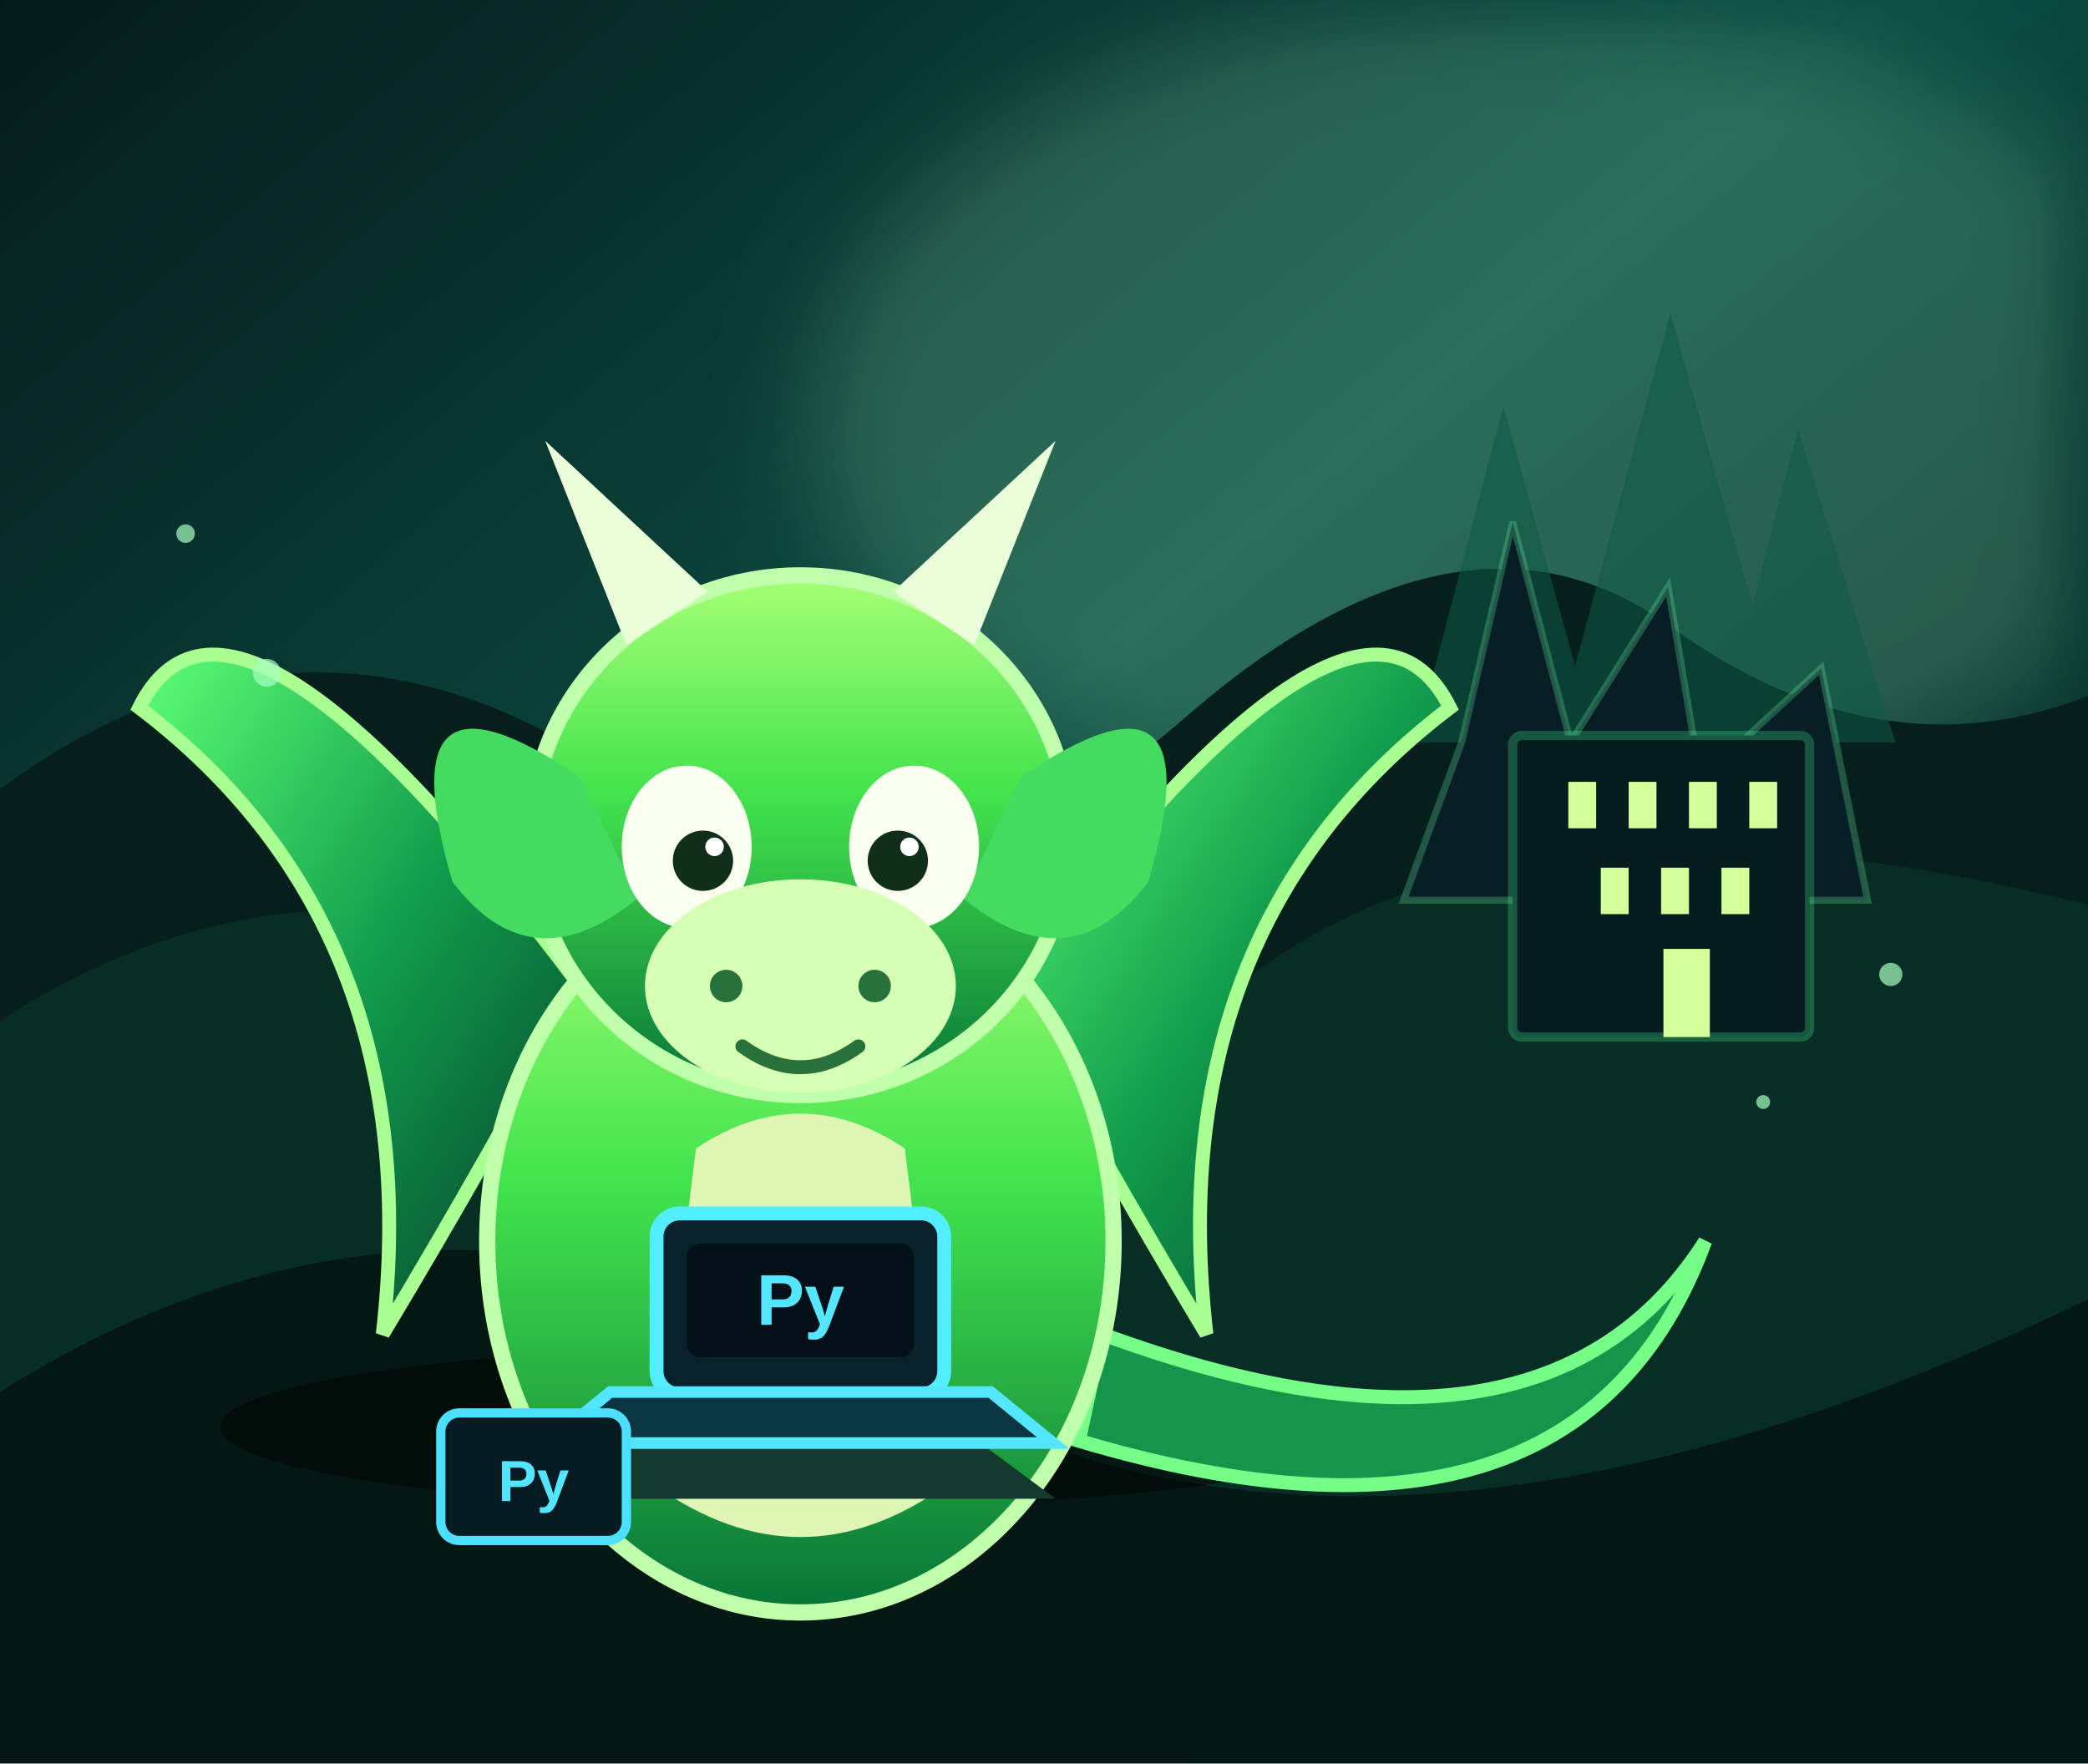
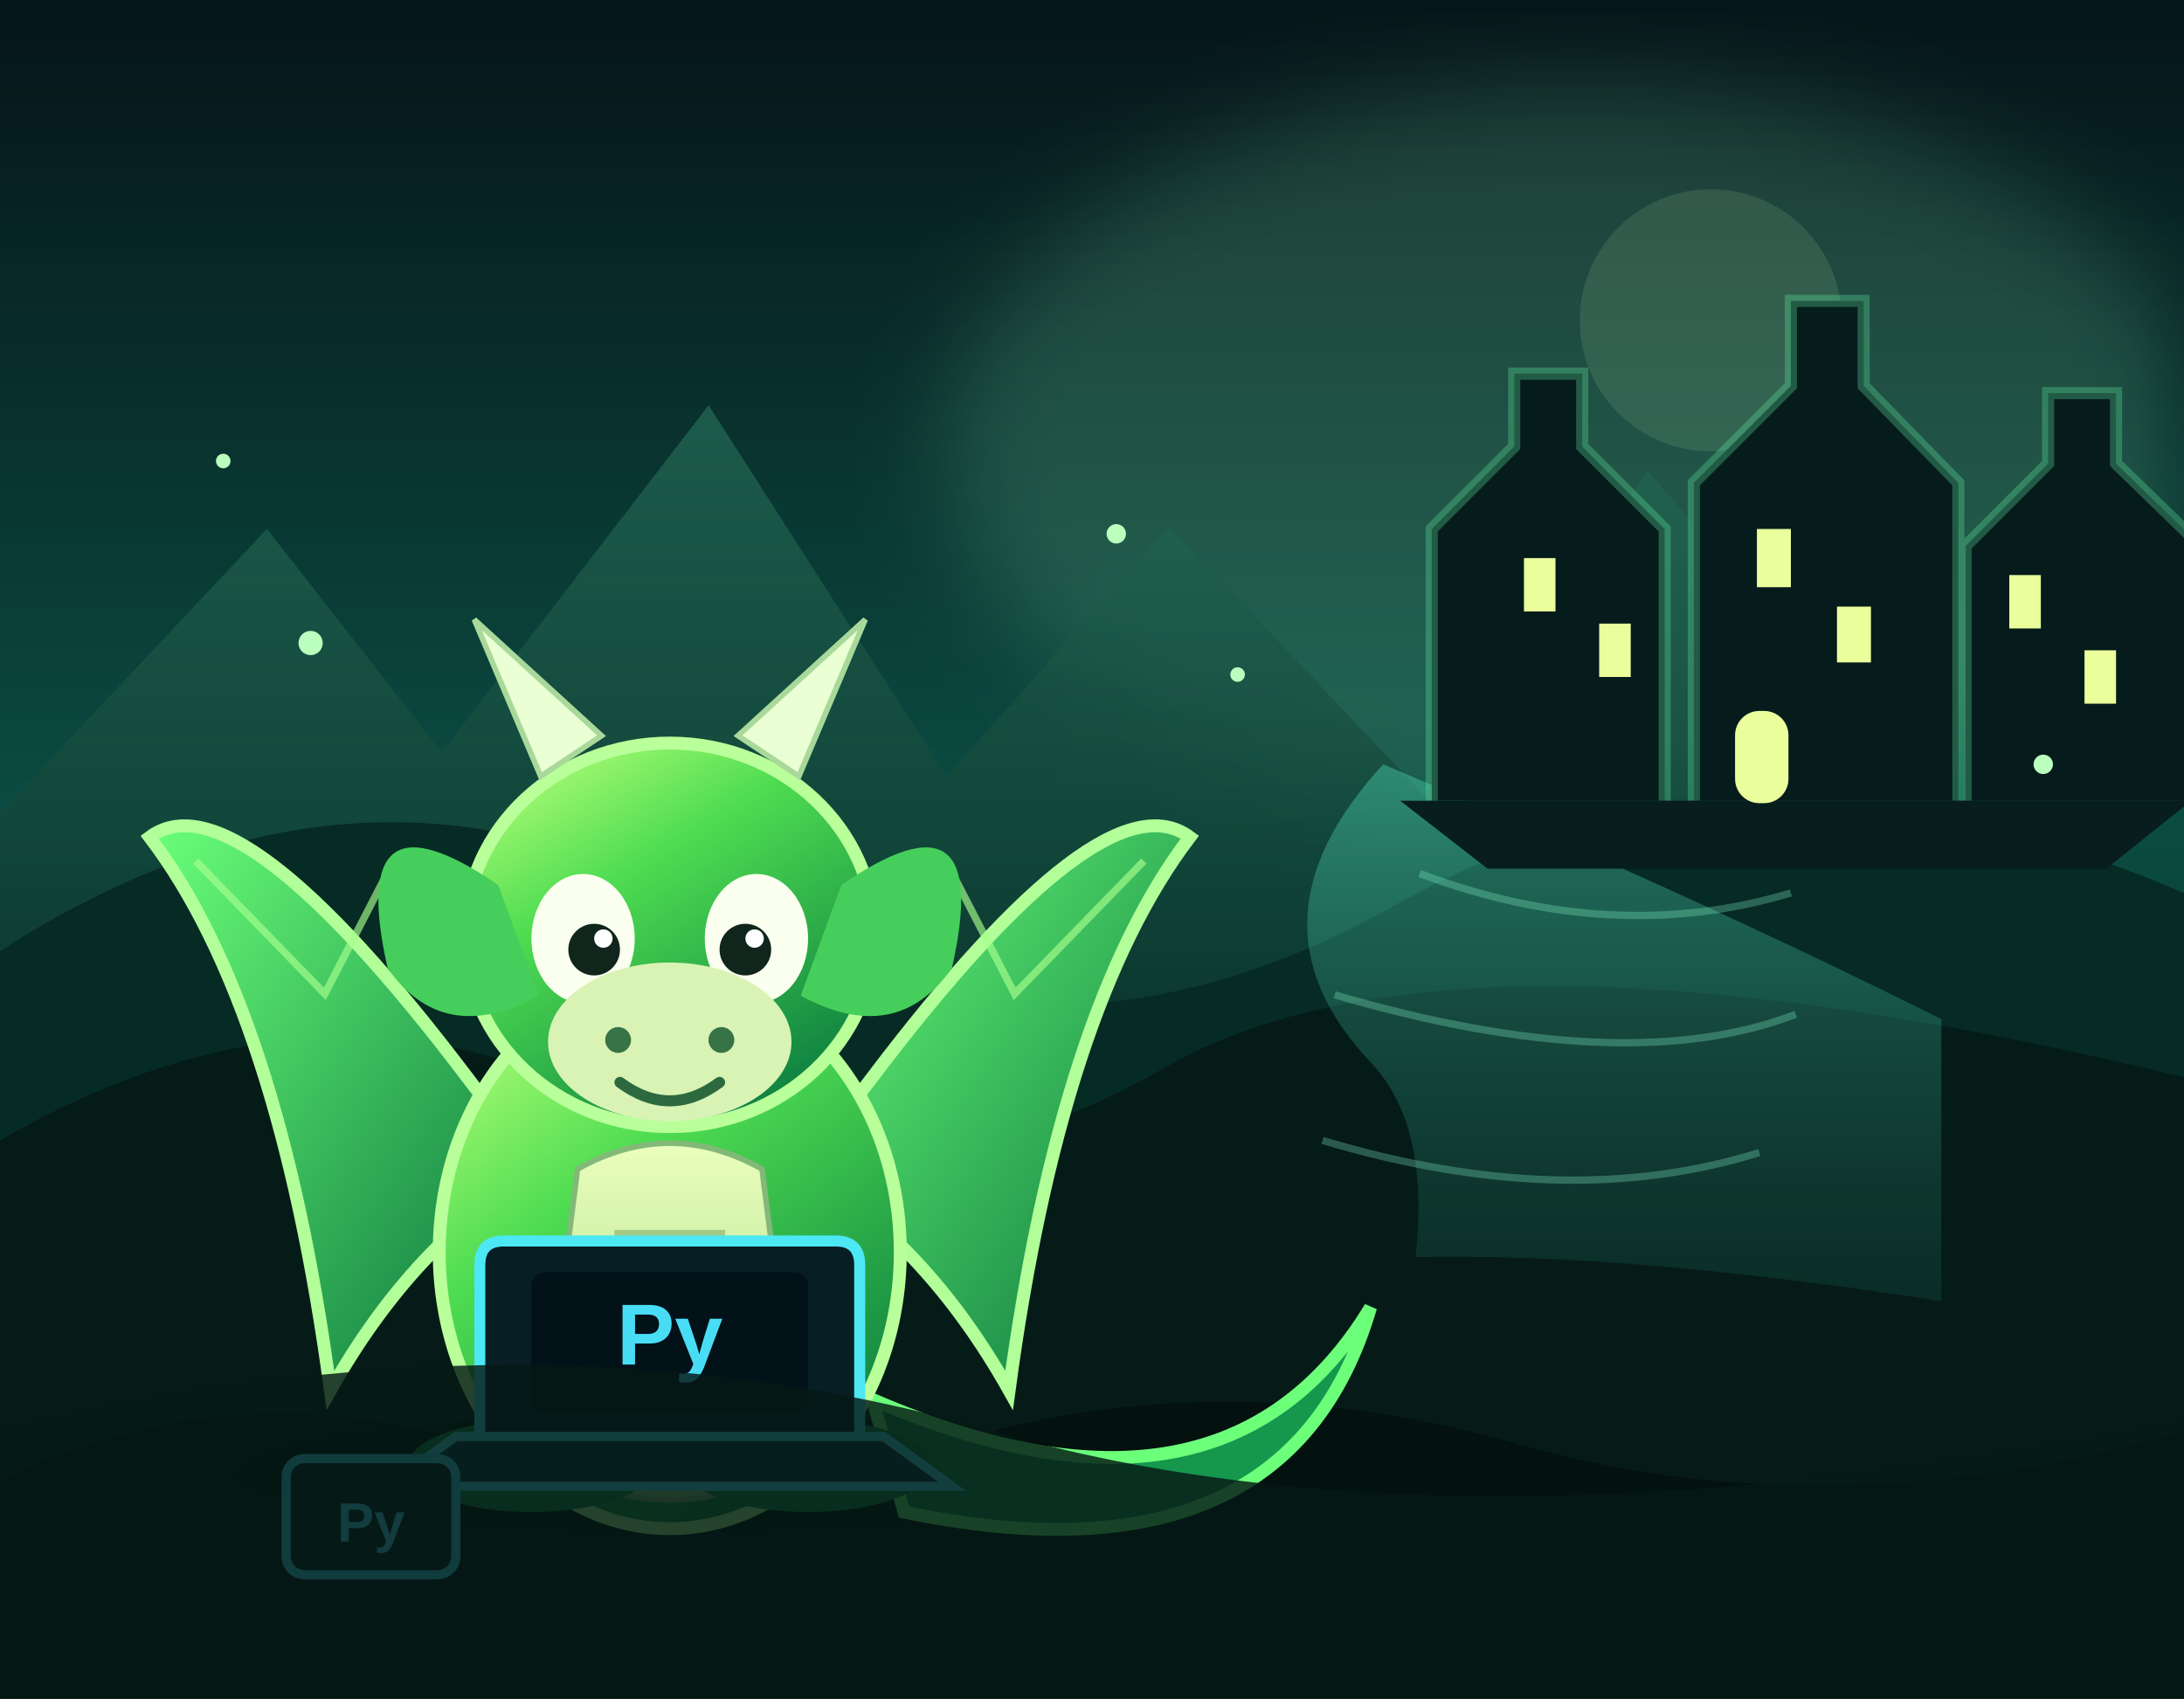
- <svg xmlns="http://www.w3.org/2000/svg" viewBox="0 0 900 760">
+ <svg xmlns="http://www.w3.org/2000/svg" viewBox="0 0 900 700">
  <defs>
-     <linearGradient id="bg" x1="0" y1="0" x2="1" y2="1">
-       <stop stop-color="#061a1b" />
-       <stop offset=".45" stop-color="#0b4d42" />
-       <stop offset="1" stop-color="#02110f" />
+     <linearGradient id="sky" x1="0" y1="0" x2="0" y2="1">
+       <stop stop-color="#061519" />
+       <stop offset=".48" stop-color="#0b4c42" />
+       <stop offset="1" stop-color="#031b18" />
    </linearGradient>
-     <linearGradient id="mist" x1="0" y1="0" x2="0" y2="1">
-       <stop stop-color="#9dffbd" stop-opacity=".34" />
-       <stop offset="1" stop-color="#2b9e70" stop-opacity="0" />
+     <linearGradient id="mount" x1="0" y1="0" x2="0" y2="1">
+       <stop stop-color="#246b56" />
+       <stop offset="1" stop-color="#05231e" />
    </linearGradient>
-     <linearGradient id="d" x1="0" y1="0" x2="0" y2="1">
-       <stop stop-color="#a7ff76" />
-       <stop offset=".42" stop-color="#43e34e" />
-       <stop offset="1" stop-color="#087438" />
+     <linearGradient id="dragon" x1=".15" y1="0" x2=".8" y2="1">
+       <stop stop-color="#b4ff78" />
+       <stop offset=".35" stop-color="#4edc51" />
+       <stop offset="1" stop-color="#08783f" />
    </linearGradient>
-     <linearGradient id="w" x1="0" y1="0" x2="1" y2="1">
-       <stop stop-color="#5eff75" />
-       <stop offset=".5" stop-color="#119b4d" />
-       <stop offset="1" stop-color="#063b29" />
+     <linearGradient id="wing" x1="0" y1="0" x2="1" y2="1">
+       <stop stop-color="#6aff78" />
+       <stop offset="1" stop-color="#08713d" />
    </linearGradient>
-     <filter id="blur">
-       <feGaussianBlur stdDeviation="22" />
+     <linearGradient id="belly" x1="0" y1="0" x2="0" y2="1">
+       <stop stop-color="#eaffbd" />
+       <stop offset="1" stop-color="#9bcf79" />
+     </linearGradient>
+     <linearGradient id="water" x1="0" y1="0" x2="0" y2="1">
+       <stop stop-color="#4cd5b0" stop-opacity=".55" />
+       <stop offset="1" stop-color="#07372f" stop-opacity="0" />
+     </linearGradient>
+     <filter id="soft">
+       <feGaussianBlur stdDeviation="20" />
    </filter>
    <filter id="glow">
-       <feGaussianBlur stdDeviation="7" />
+       <feGaussianBlur stdDeviation="5" />
    </filter>
  </defs>
-   <rect width="900" height="760" fill="url(#bg)" />
-   <ellipse cx="650" cy="180" rx="300" ry="180" fill="#b6ffca" opacity=".18" filter="url(#blur)" />
-   <path d="M0 340 Q130 245 260 330 T510 310 T720 270 T900 300V760H0Z" fill="#061f1c" />
-   <path d="M0 440 Q140 350 280 430 T540 420 T900 390V760H0Z" fill="#082d24" />
-   <g opacity=".55" fill="#0c5a45">
-     <path d="M610 320l38-145 40 145z" />
-     <path d="M670 320l50-185 52 185z" />
-     <path d="M740 320l35-135 42 135z" />
-   </g>
-   <g transform="translate(70 100)">
-     <path d="M560 220l22-95 25 95 42-67 14 83 52-48 20 100H535z" fill="#071e24" stroke="#75ffae" stroke-opacity=".25" stroke-width="3" />
-     <rect x="582" y="217" width="128" height="130" rx="4" fill="#061d20" stroke="#4cff9f" stroke-opacity=".25" stroke-width="4" />
-     <g fill="#d5ff9b">
-       <rect x="606" y="237" width="12" height="20" />
-       <rect x="632" y="237" width="12" height="20" />
-       <rect x="658" y="237" width="12" height="20" />
-       <rect x="684" y="237" width="12" height="20" />
-       <rect x="620" y="274" width="12" height="20" />
-       <rect x="646" y="274" width="12" height="20" />
-       <rect x="672" y="274" width="12" height="20" />
-       <rect x="647" y="309" width="20" height="38" />
+   <rect width="900" height="700" fill="url(#sky)" />
+   <ellipse cx="650" cy="185" rx="260" ry="150" fill="#9bffc1" opacity=".16" filter="url(#soft)" />
+   <circle cx="705" cy="132" r="54" fill="#d6ffbd" opacity=".11" />
+   <path d="M0 335L110 218l72 92 110-143 98 153 92-103 105 111 92-134 121 141v160H0z" fill="url(#mount)" opacity=".72" />
+   <path d="M0 392Q150 295 290 375t285-2 325-5v200H0z" fill="#062a24" />
+   <path d="M0 470Q130 395 245 452t235-12 420 4v256H0z" fill="#041b18" />
+   <path d="M570 315Q510 380 565 438T520 700H800V420Q700 370 570 315z" fill="url(#water)" opacity=".8" />
+   <path d="M585 360q80 30 153 8M550 410q120 35 190 8M545 470q100 30 180 5" fill="none" stroke="#8bffd0" stroke-opacity=".28" stroke-width="3" />
+   <g transform="translate(555 125)">
+     <path d="M35 205V93l34-34v-30h28v30l34 34v112M143 205V74l40-40v-35h30v35l39 40v131M255 205V100l34-34V37h28v29l35 34v105" fill="#061b1c" stroke="#5fe59d" stroke-opacity=".32" stroke-width="5" />
+     <path d="M22 205h326l-35 28H58z" fill="#071d1e" />
+     <g fill="#eaff9c">
+       <rect x="73" y="105" width="13" height="22" />
+       <rect x="104" y="132" width="13" height="22" />
+       <rect x="169" y="93" width="14" height="24" />
+       <rect x="202" y="125" width="14" height="23" />
+       <rect x="273" y="112" width="13" height="22" />
+       <rect x="304" y="143" width="13" height="22" />
+       <rect x="160" y="168" width="22" height="38" rx="10" />
    </g>
  </g>
-   <path d="M0 600q190-120 390-5t510-35v200H0z" fill="#041712" />
-   <g transform="translate(45 205)">
-     <ellipse cx="300" cy="410" rx="250" ry="35" fill="#000" opacity=".48" />
-     <path d="M205 220Q55 20 15 100q125 95 105 270 48-80 85-150z" fill="url(#w)" stroke="#a9ff91" stroke-width="6" />
-     <path d="M390 220Q540 20 580 100q-125 95-105 270-48-80-85-150z" fill="url(#w)" stroke="#a9ff91" stroke-width="6" />
-     <path d="M430 370q190 70 260-40-55 150-270 86z" fill="#15954b" stroke="#75ff88" stroke-width="6" />
-     <ellipse cx="300" cy="330" rx="135" ry="160" fill="url(#d)" stroke="#c0ffab" stroke-width="7" />
-     <ellipse cx="300" cy="155" rx="116" ry="112" fill="url(#d)" stroke="#c0ffab" stroke-width="7" />
-     <path d="M225 73l-35-88 70 65zM375 73l35-88-70 65z" fill="#eaffd9" />
-     <path d="M205 130q-85-58-55 45 34 45 80 7zM395 130q85-58 55 45-34 45-80 7z" fill="#45db61" />
-     <ellipse cx="251" cy="160" rx="28" ry="35" fill="#faffef" />
-     <ellipse cx="349" cy="160" rx="28" ry="35" fill="#faffef" />
-     <circle cx="258" cy="166" r="13" fill="#112e1b" />
-     <circle cx="342" cy="166" r="13" fill="#112e1b" />
-     <circle cx="263" cy="160" r="4" fill="#fff" />
-     <circle cx="347" cy="160" r="4" fill="#fff" />
-     <ellipse cx="300" cy="220" rx="67" ry="46" fill="#d6ffb5" />
-     <circle cx="268" cy="220" r="7" fill="#28713a" />
-     <circle cx="332" cy="220" r="7" fill="#28713a" />
-     <path d="M275 246q25 18 50 0" fill="none" stroke="#28713a" stroke-width="6" stroke-linecap="round" />
-     <path d="M255 290q45-30 90 0l18 145q-63 45-126 0z" fill="#dff7b4" />
-     <path d="M225 415q75-28 150 0l35 26H190z" fill="#143a30" />
-     <rect x="238" y="318" width="124" height="78" rx="10" fill="#08212a" stroke="#52edff" stroke-width="6" />
-     <rect x="251" y="331" width="98" height="49" rx="6" fill="#031017" />
-     <text x="300" y="366" text-anchor="middle" font-family="Arial" font-size="31" font-weight="700" fill="#55e6ff">Py</text>
-     <path d="M218 395h164l27 22H191z" fill="#0b3540" stroke="#55e6ff" stroke-width="5" />
-     <rect x="145" y="404" width="80" height="55" rx="8" fill="#071b22" stroke="#4ddfff" stroke-width="4" />
-     <text x="185" y="442" text-anchor="middle" font-family="Arial" font-size="25" font-weight="700" fill="#55e6ff">Py</text>
+   <path d="M0 565q115-72 230-15t230-12q120-47 440 16v146H0z" fill="#061b17" />
+   <path d="M0 610q100-48 205-12t170 2q120-42 250-5t275-5v110H0z" fill="#03110f" />
+   <g transform="translate(48 250) scale(.76)">
+     <ellipse cx="300" cy="470" rx="235" ry="32" fill="#000" opacity=".48" />
+     <path d="M410 430q190 82 270-50-45 154-253 111z" fill="#15974d" stroke="#6cff7a" stroke-width="7" />
+     <path d="M190 255Q65 90 18 125q70 92 98 300 45-80 112-120z" fill="url(#wing)" stroke="#b2ff99" stroke-width="7" />
+     <path d="M410 255Q535 90 582 125q-70 92-98 300-45-80-112-120z" fill="url(#wing)" stroke="#b2ff99" stroke-width="7" />
+     <path d="M43 138l70 72 32-62M557 138l-70 72-32-62" fill="none" stroke="#a8ff8d" stroke-width="4" opacity=".65" />
+     <ellipse cx="300" cy="350" rx="125" ry="150" fill="url(#dragon)" stroke="#b9ff9a" stroke-width="7" />
+     <ellipse cx="300" cy="178" rx="111" ry="104" fill="url(#dragon)" stroke="#b9ff9a" stroke-width="7" />
+     <path d="M230 92L194 7l69 63zM370 92L406 7l-69 63z" fill="#eaffd3" stroke="#a9d99a" stroke-width="3" />
+     <path d="M207 151q-83-57-60 45 30 43 82 15zM393 151q83-57 60 45-30 43-82 15z" fill="#45ce5b" />
+     <ellipse cx="253" cy="180" rx="28" ry="35" fill="#faffef" />
+     <ellipse cx="347" cy="180" rx="28" ry="35" fill="#faffef" />
+     <circle cx="259" cy="186" r="14" fill="#10251c" />
+     <circle cx="341" cy="186" r="14" fill="#10251c" />
+     <circle cx="264" cy="180" r="5" fill="#fff" />
+     <circle cx="346" cy="180" r="5" fill="#fff" />
+     <ellipse cx="300" cy="236" rx="66" ry="43" fill="#d9f3b5" />
+     <circle cx="272" cy="235" r="7" fill="#367346" />
+     <circle cx="328" cy="235" r="7" fill="#367346" />
+     <path d="M273 258q27 20 54 0" fill="none" stroke="#2d693f" stroke-width="6" stroke-linecap="round" />
+     <path d="M250 305q50-28 100 0l20 157q-70 45-140 0z" fill="url(#belly)" stroke="#83b978" stroke-width="3" />
+     <path d="M270 340h60M266 375h68M262 410h76" stroke="#8bb875" stroke-width="4" opacity=".7" />
+     <ellipse cx="225" cy="466" rx="67" ry="25" fill="#168b49" />
+     <ellipse cx="375" cy="466" rx="67" ry="25" fill="#168b49" />
+     <path d="M210 344h180q13 0 13 13v103H197V357q0-13 13-13z" fill="#071e25" stroke="#4ce8f3" stroke-width="6" />
+     <rect x="225" y="361" width="150" height="76" rx="7" fill="#031118" />
+     <text x="300" y="411" text-anchor="middle" font-family="Arial" font-size="47" font-weight="800" fill="#48ddf4">Py</text>
+     <path d="M184 450h232l37 27H147z" fill="#0a3943" stroke="#4ce8f3" stroke-width="5" />
+     <rect x="92" y="462" width="92" height="63" rx="10" fill="#071c22" stroke="#45dcf2" stroke-width="5" />
+     <text x="138" y="507" text-anchor="middle" font-family="Arial" font-size="30" font-weight="800" fill="#4bdcf3">Py</text>
  </g>
-   <g fill="#a5ffc0" opacity=".7">
-     <circle cx="80" cy="230" r="4" />
-     <circle cx="115" cy="290" r="6" />
-     <circle cx="815" cy="420" r="5" />
-     <circle cx="760" cy="475" r="3" />
+   <g fill="#baffbe">
+     <circle cx="92" cy="190" r="3" />
+     <circle cx="128" cy="265" r="5" />
+     <circle cx="460" cy="220" r="4" />
+     <circle cx="510" cy="278" r="3" />
+     <circle cx="842" cy="315" r="4" />
  </g>
+   <path d="M0 590Q220 535 410 590t490-4v114H0z" fill="#051815" opacity=".82" />
</svg>
